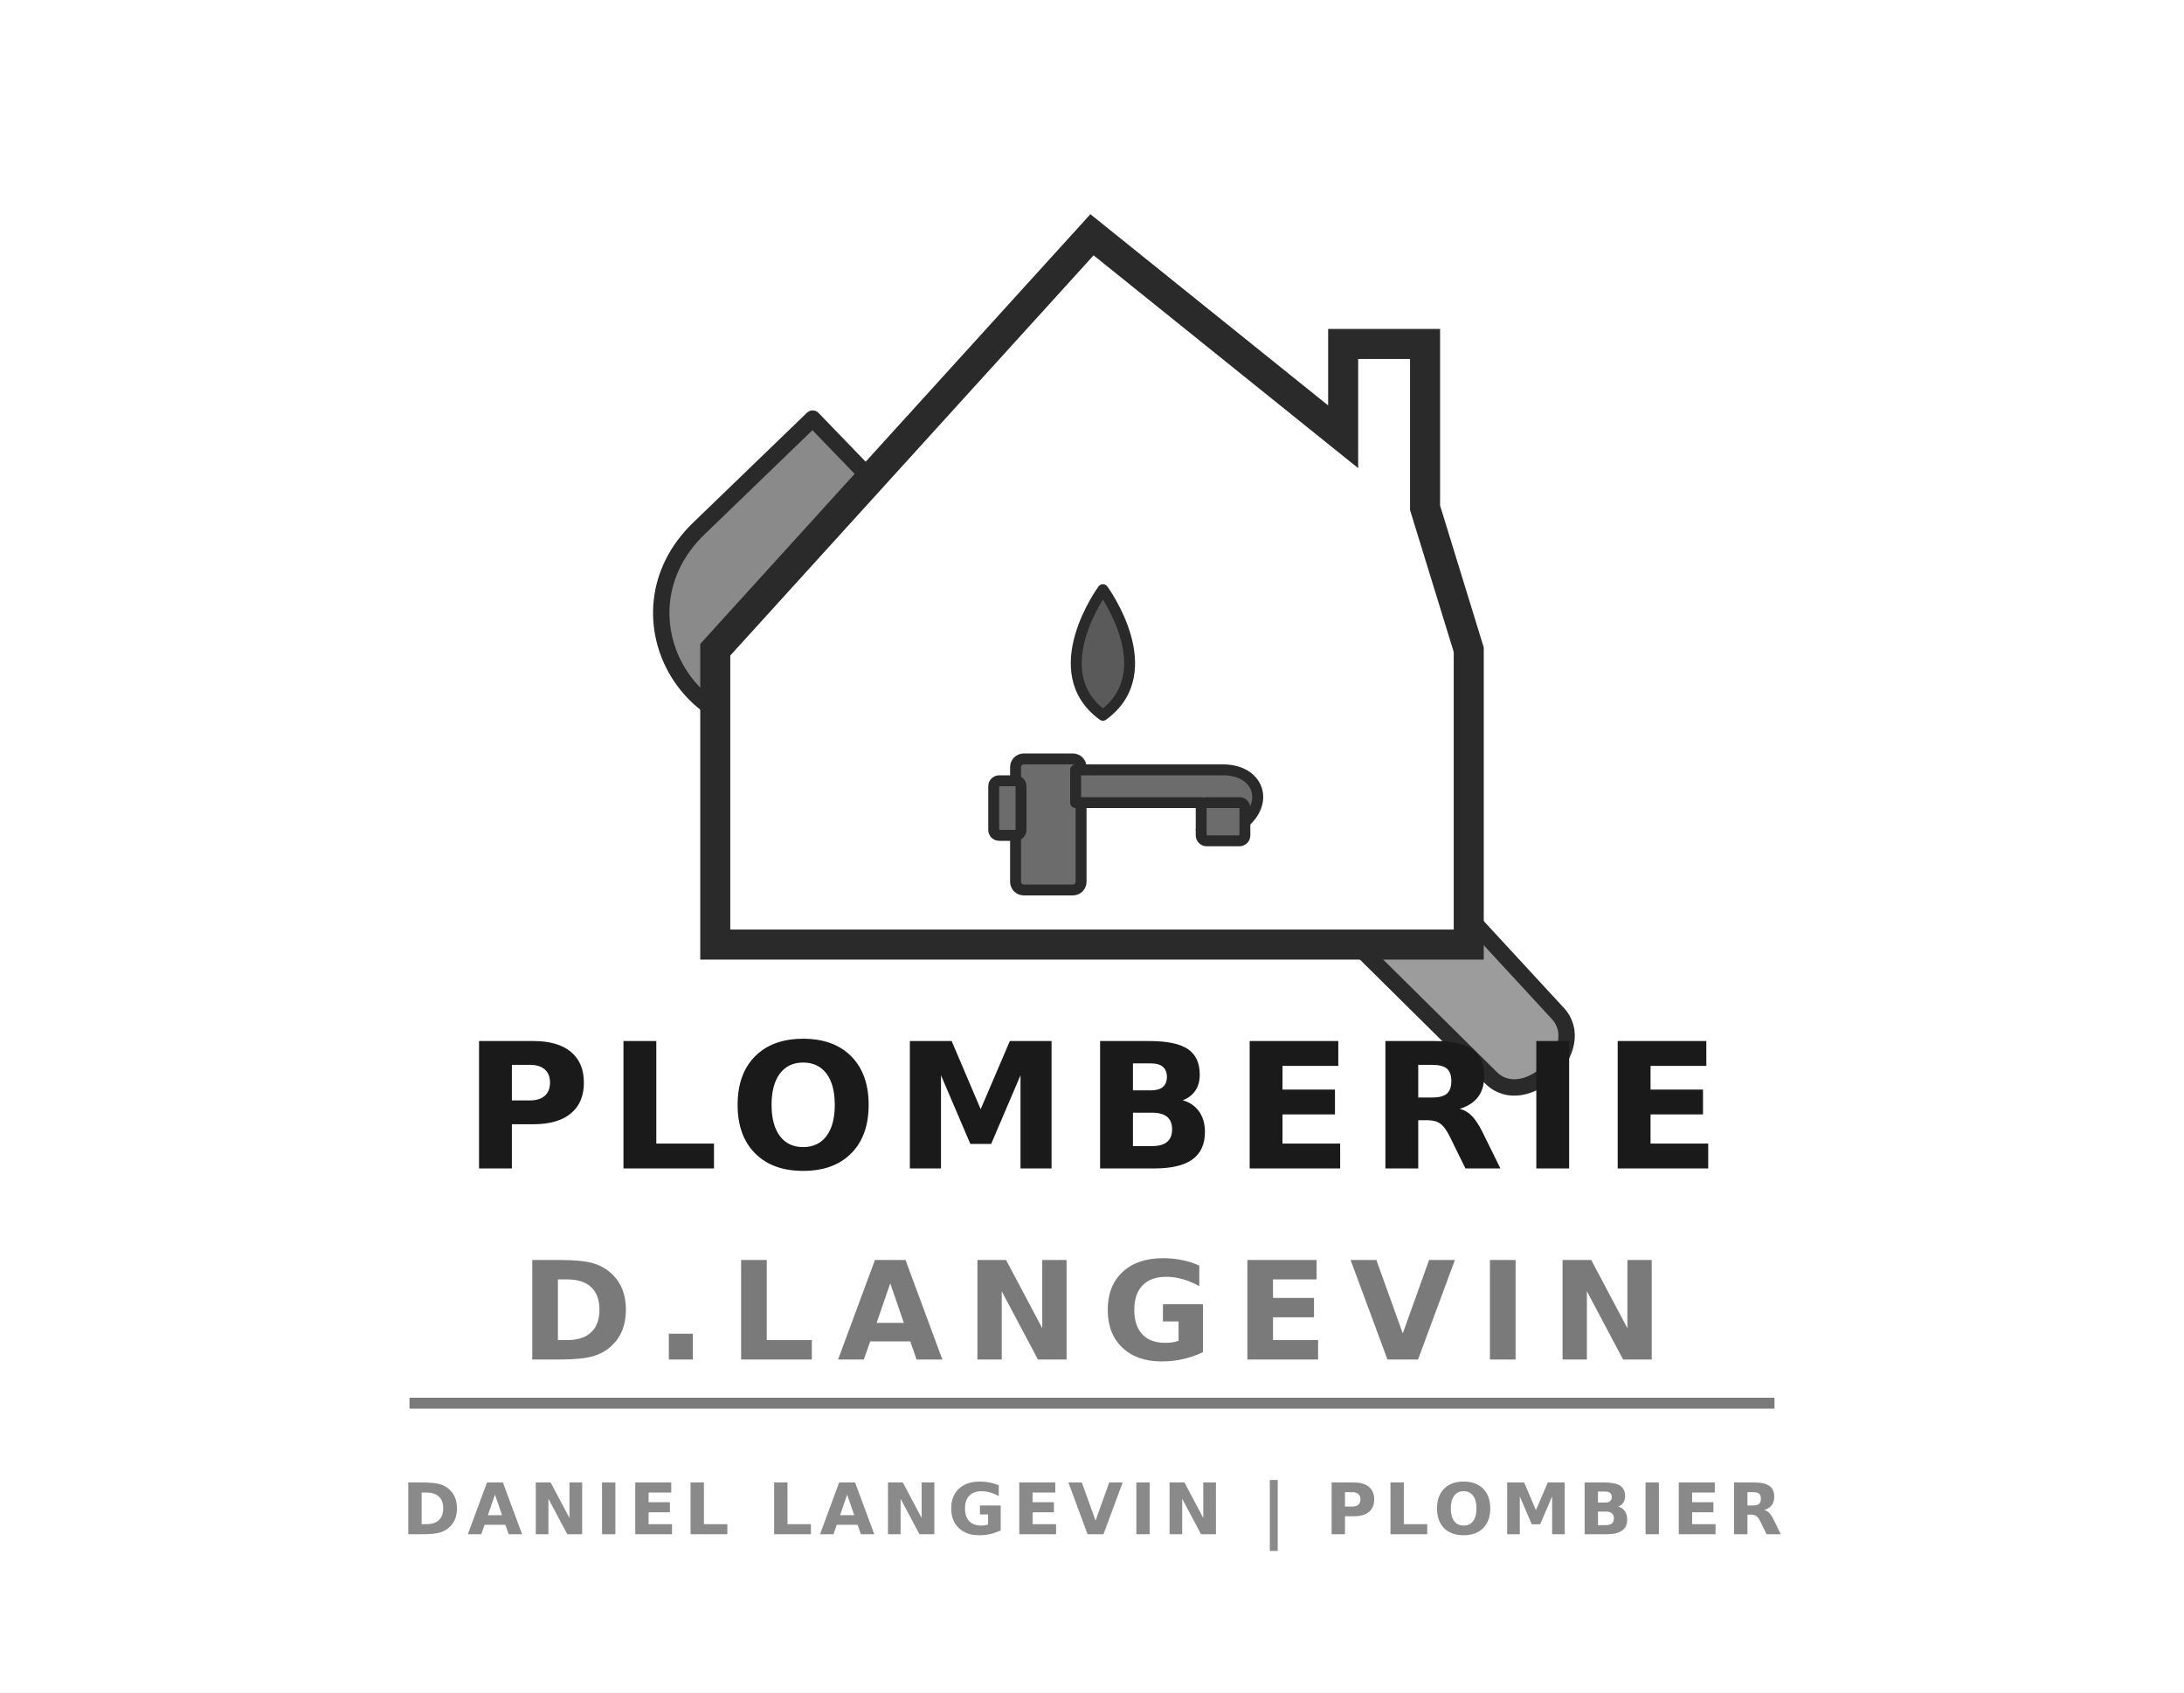
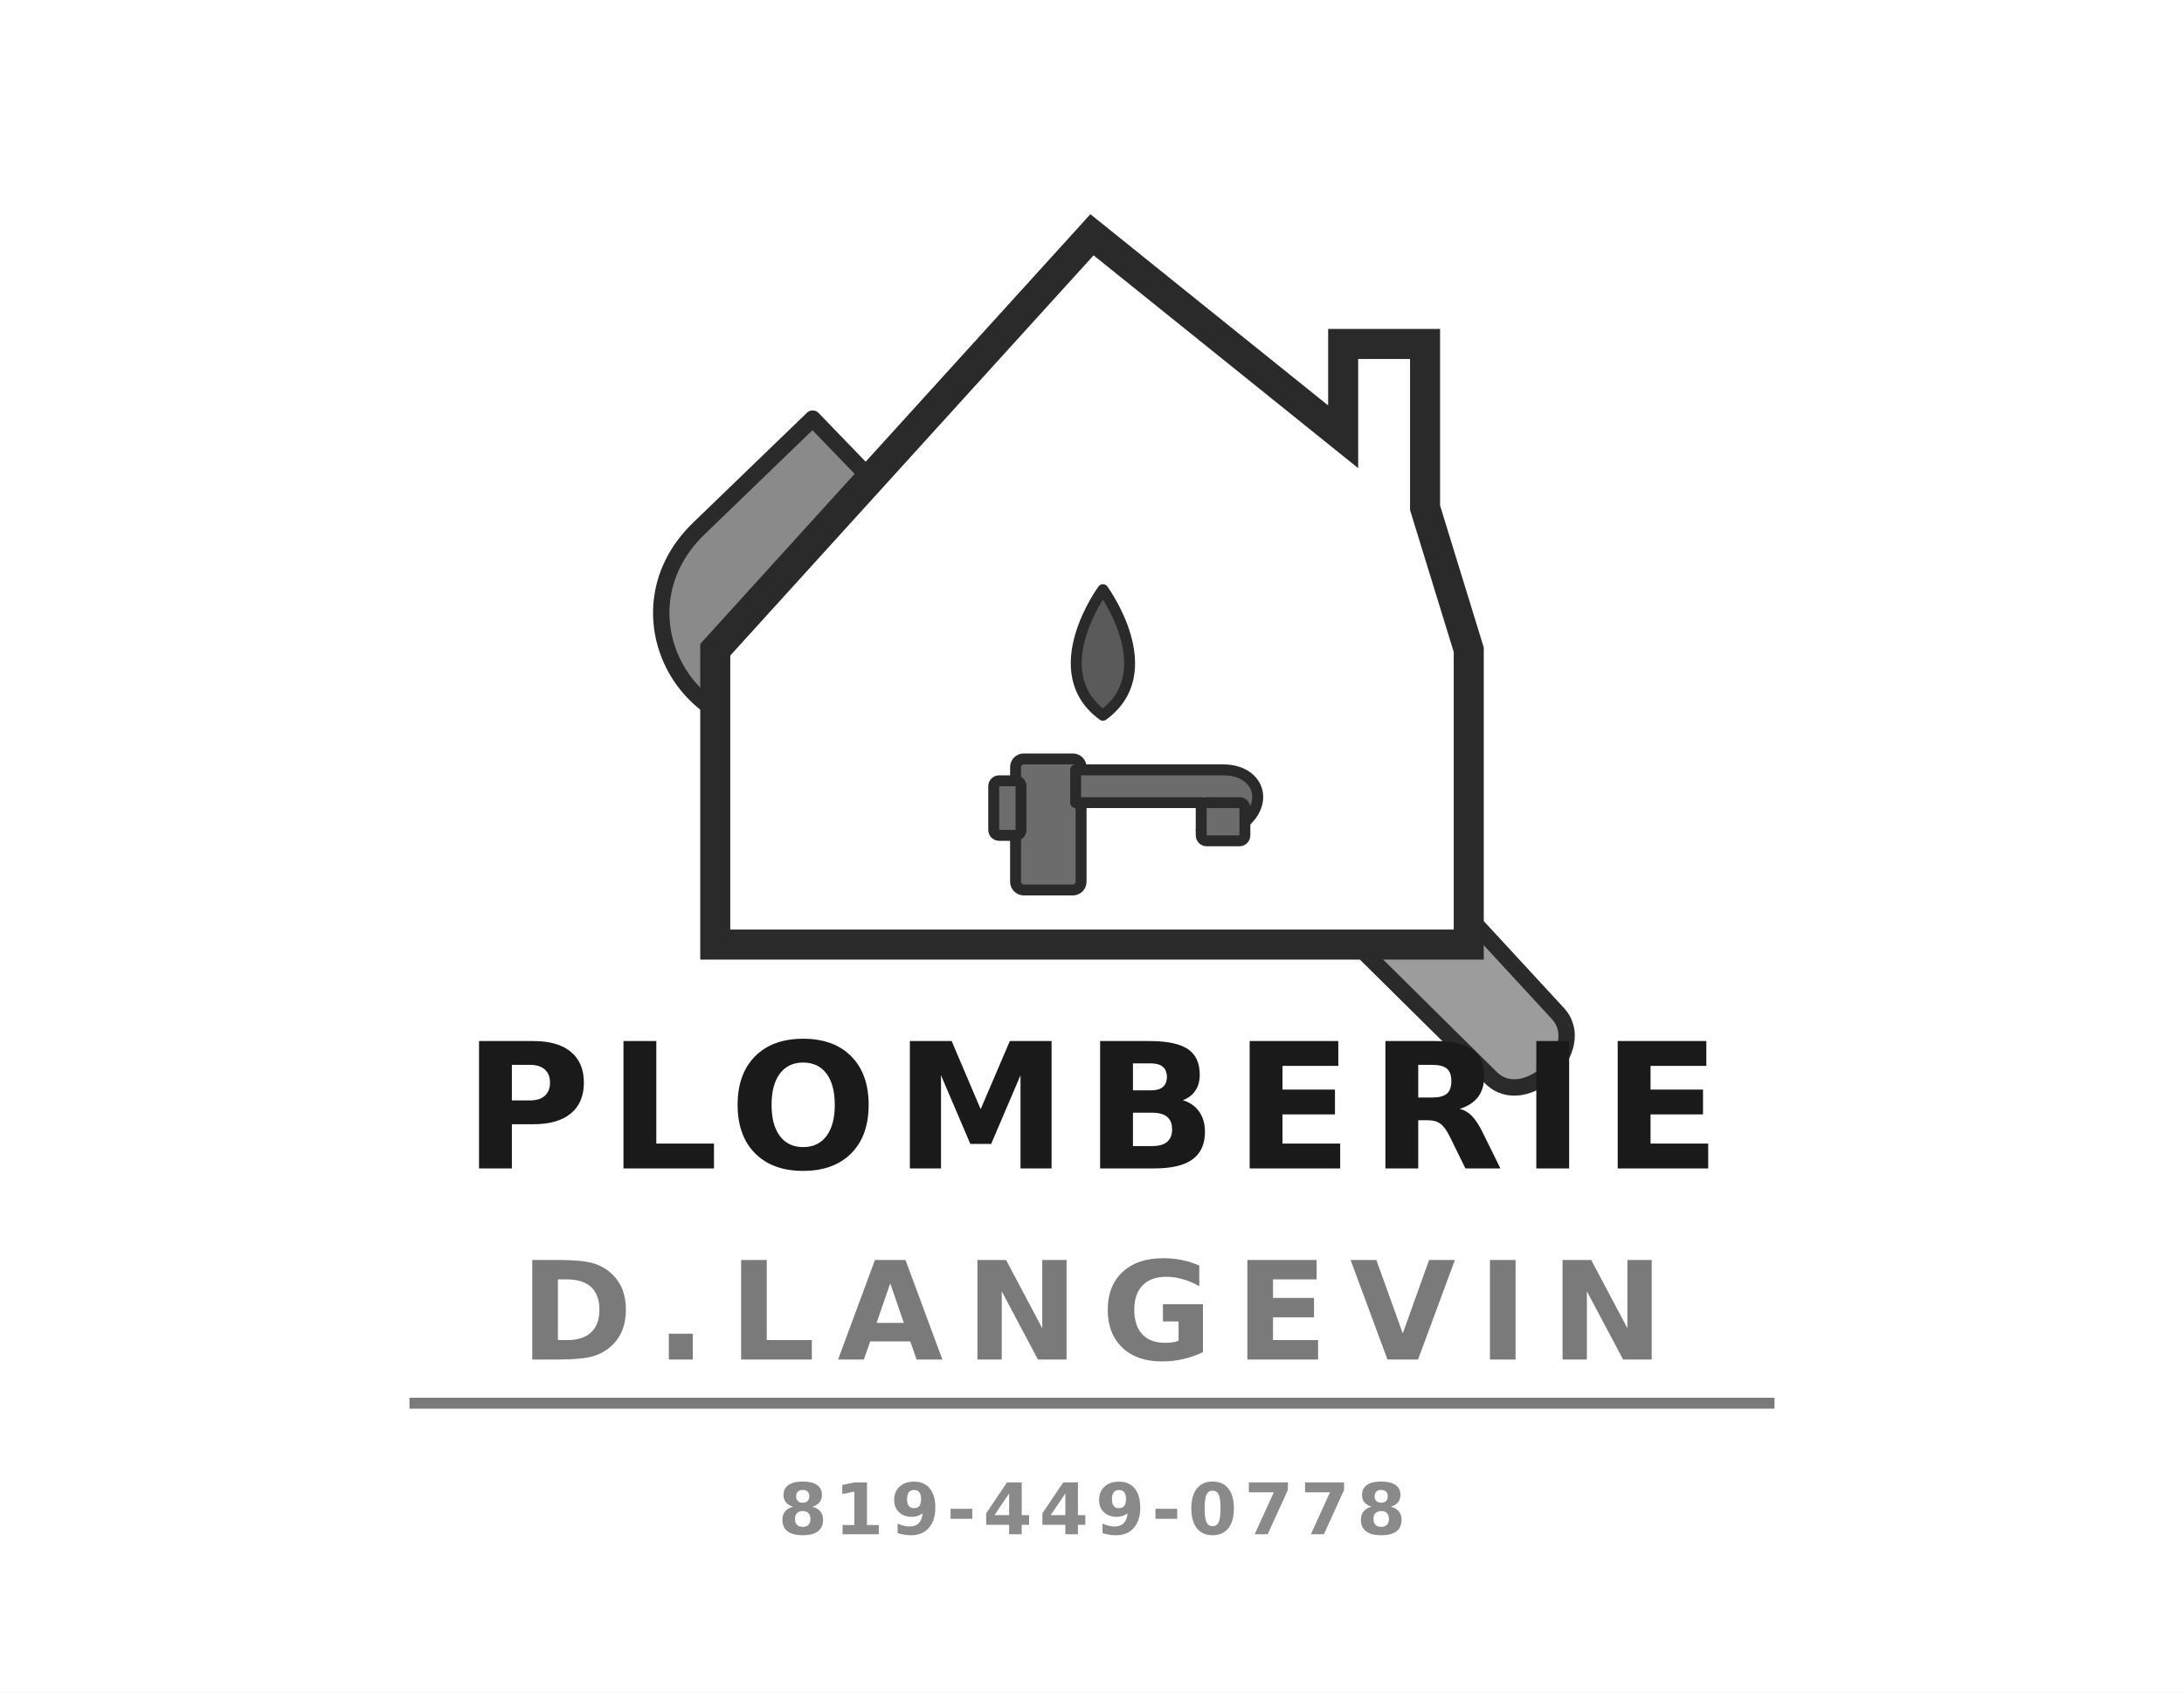
<svg xmlns="http://www.w3.org/2000/svg" viewBox="0 0 800 620" role="img" aria-label="Plomberie D.Langevin">
  <rect width="800" height="620" fill="#ffffff" />
  <g transform="translate(400 208)">
    <g transform="translate(-28 -18) rotate(-44)" fill="#9c9c9c" stroke="#2a2a2a" stroke-width="6" stroke-linejoin="round" stroke-linecap="round">
      <path d="M -22 48 L 22 48 L 17 268 C 17 286 -17 286 -17 268 Z" />
      <path d="M -28 -12 L 30 -12 L 30 56 L -28 56 Z" />
      <path d="M -102 8 L -28 8 L -28 56 L -82 56 L -102 34 Z" />
      <path fill="#8a8a8a" d="M -28 -12 L -28 -78 L -86 -78 C -132 -78 -146 -18 -104 2 L -62 2 L -62 -36 L -46 -36 L -46 -12 Z" />
      <circle cx="10" cy="22" r="13" fill="#7a7a7a" />
      <rect x="4" y="8" width="12" height="28" rx="1" fill="#656565" />
    </g>
    <path fill="#ffffff" stroke="#2a2a2a" stroke-width="11" stroke-linejoin="miter" d="M -138 30 L 0 -122 L 92 -48 L 92 -82 L 122 -82 L 122 -22 L 138 30 L 138 138 L -138 138 Z" />
    <g fill="#6c6c6c" stroke="#2a2a2a" stroke-width="4" stroke-linejoin="round" stroke-linecap="round">
      <path fill="#5a5a5a" d="M 4 8 C 4 8 -18 38 4 54 C 26 38 4 8 4 8 Z" />
      <rect x="-28" y="70" width="24" height="48" rx="3" />
      <path d="M -6 74 L 48 74 C 62 74 66 88 52 96 L 40 96 C 46 96 46 88 40 86 L -6 86 Z" />
      <rect x="40" y="86" width="16" height="14" rx="2" />
      <rect x="-36" y="78" width="10" height="20" rx="2" />
    </g>
  </g>
  <g font-family="DejaVu Sans, Liberation Sans, Arial, sans-serif" text-anchor="middle">
    <text x="400" y="428" font-size="64" font-weight="700" fill="#1a1a1a" letter-spacing="6">PLOMBERIE</text>
    <text x="400" y="498" font-size="50" font-weight="700" fill="#7a7a7a" letter-spacing="8">D.LANGEVIN</text>
    <line x1="150" y1="514" x2="650" y2="514" stroke="#7a7a7a" stroke-width="4" />
-     <text x="400" y="562" font-size="26" font-weight="700" fill="#8a8a8a" letter-spacing="2.5">DANIEL LANGEVIN | PLOMBIER</text>
+     <text x="400" y="562" font-size="26" font-weight="700" fill="#8a8a8a" letter-spacing="2.5">819-449-0778</text>
  </g>
</svg>
